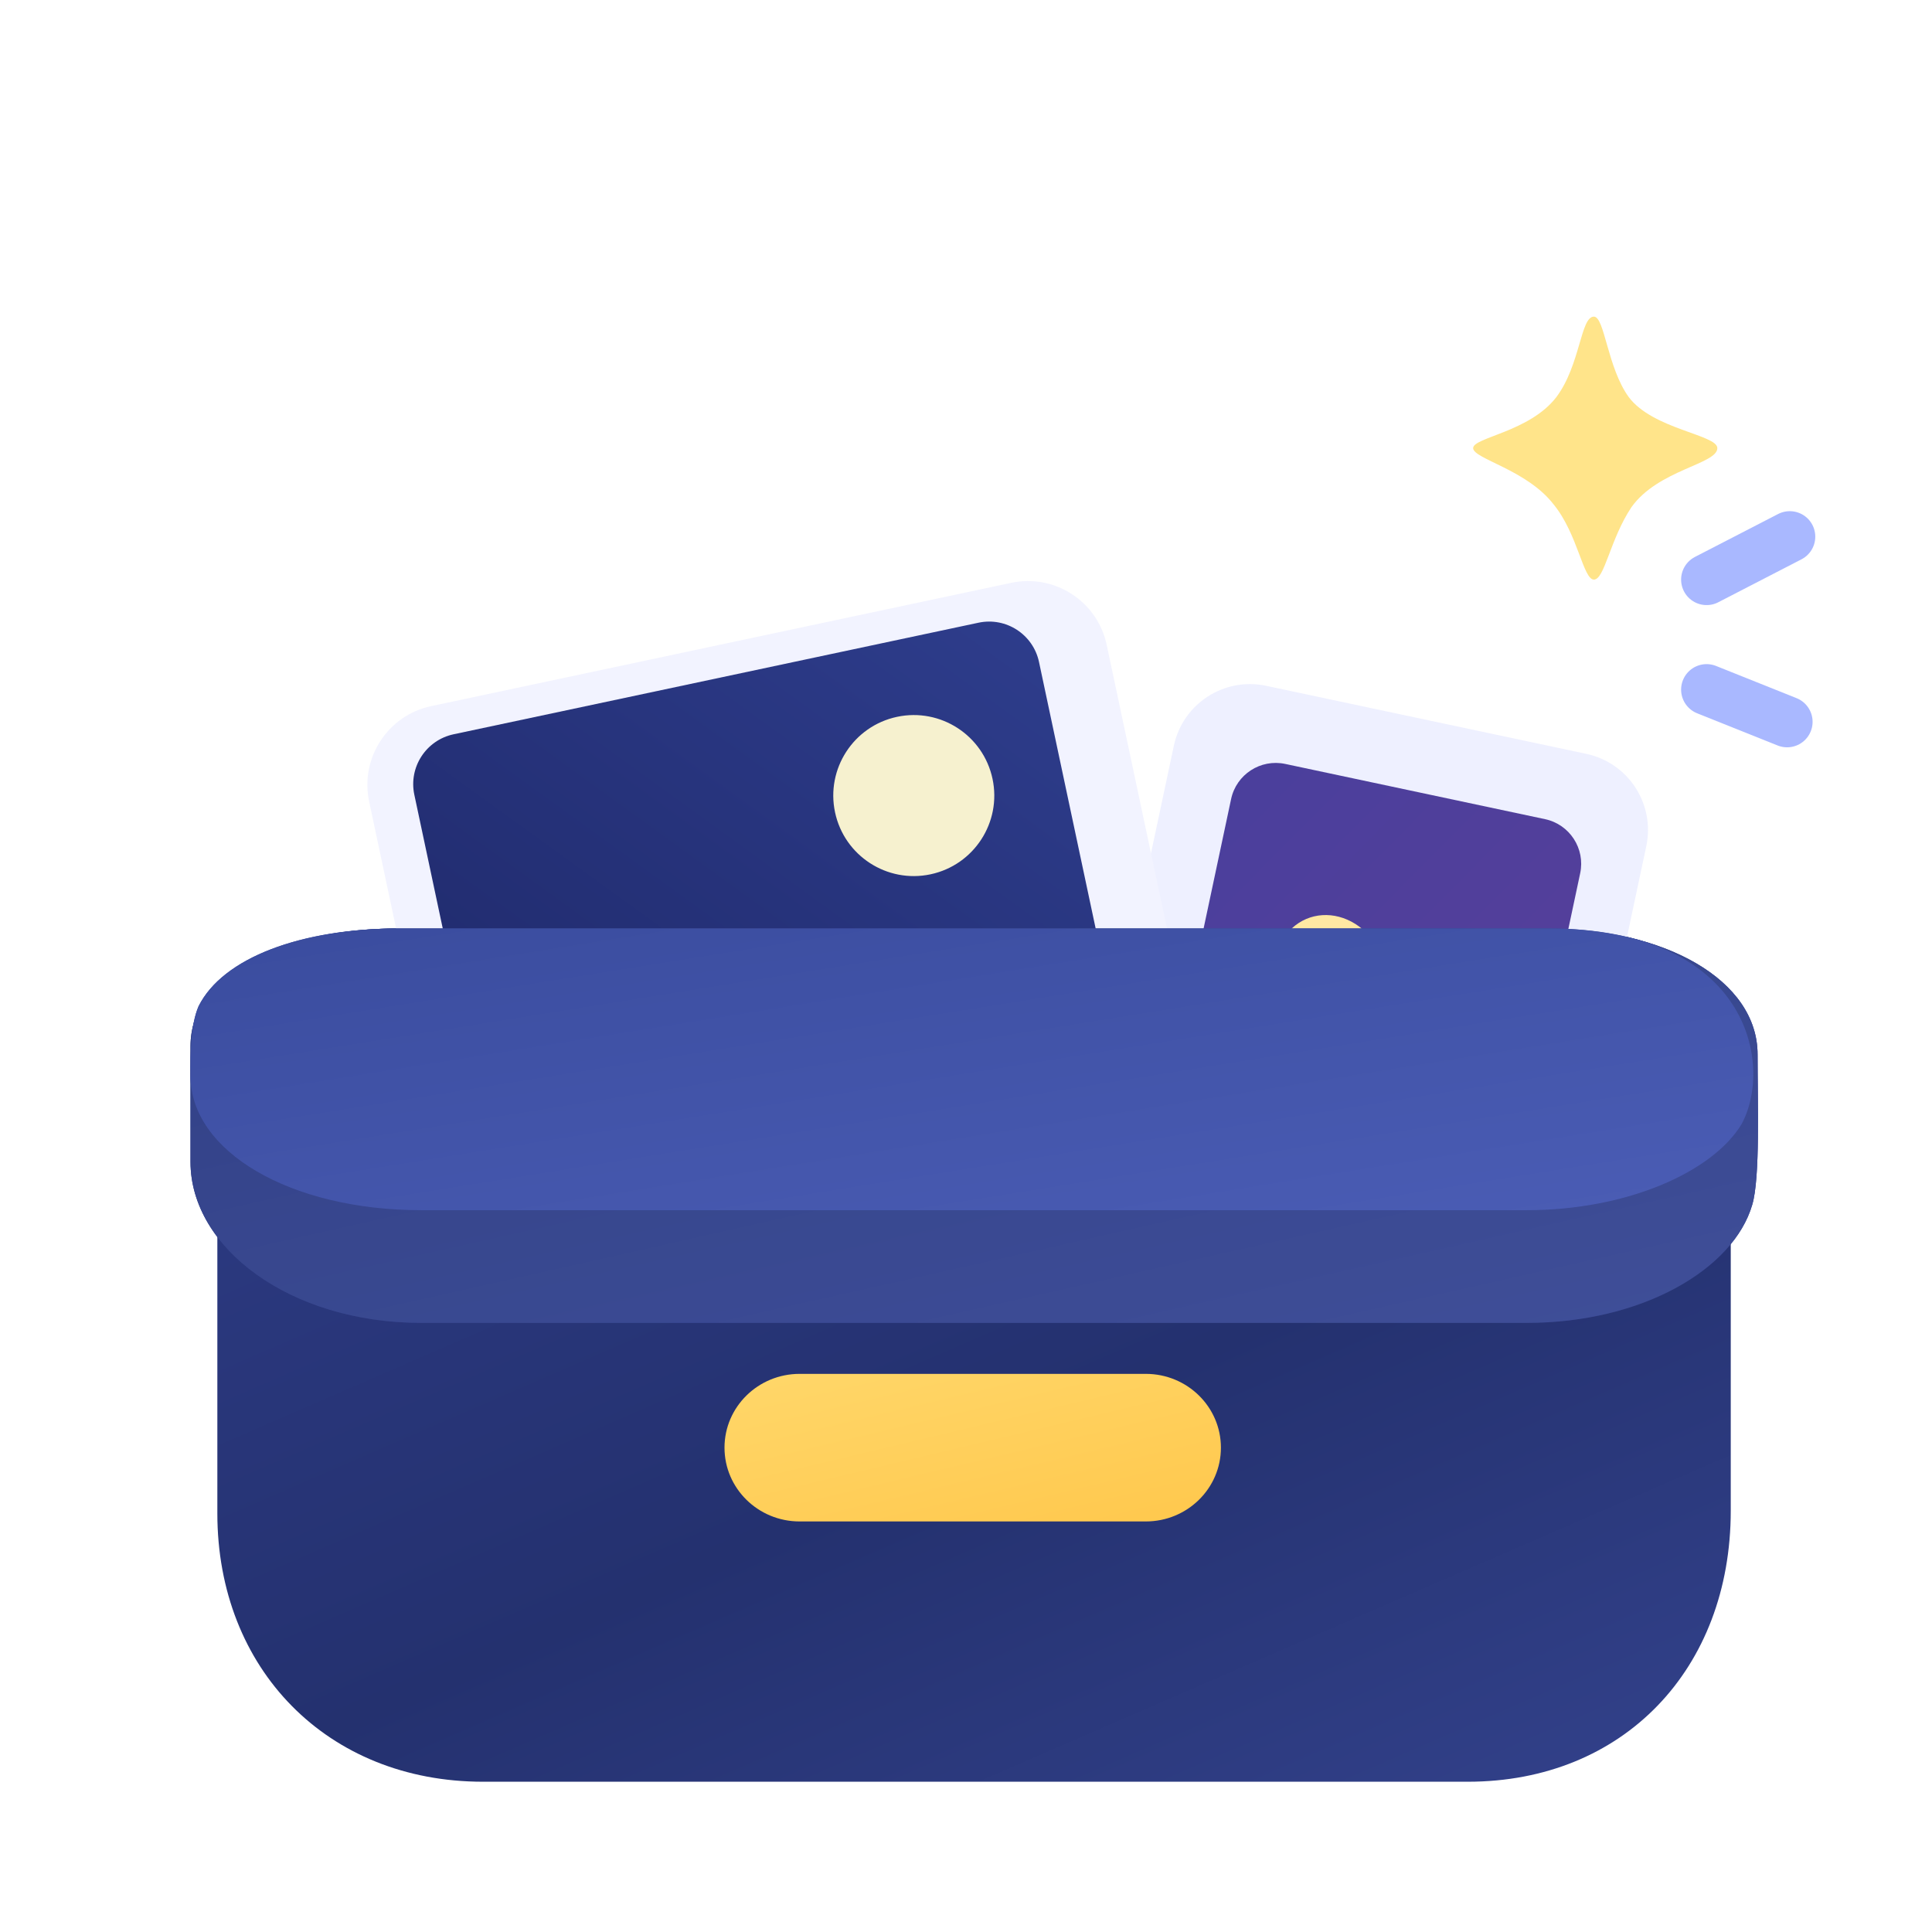
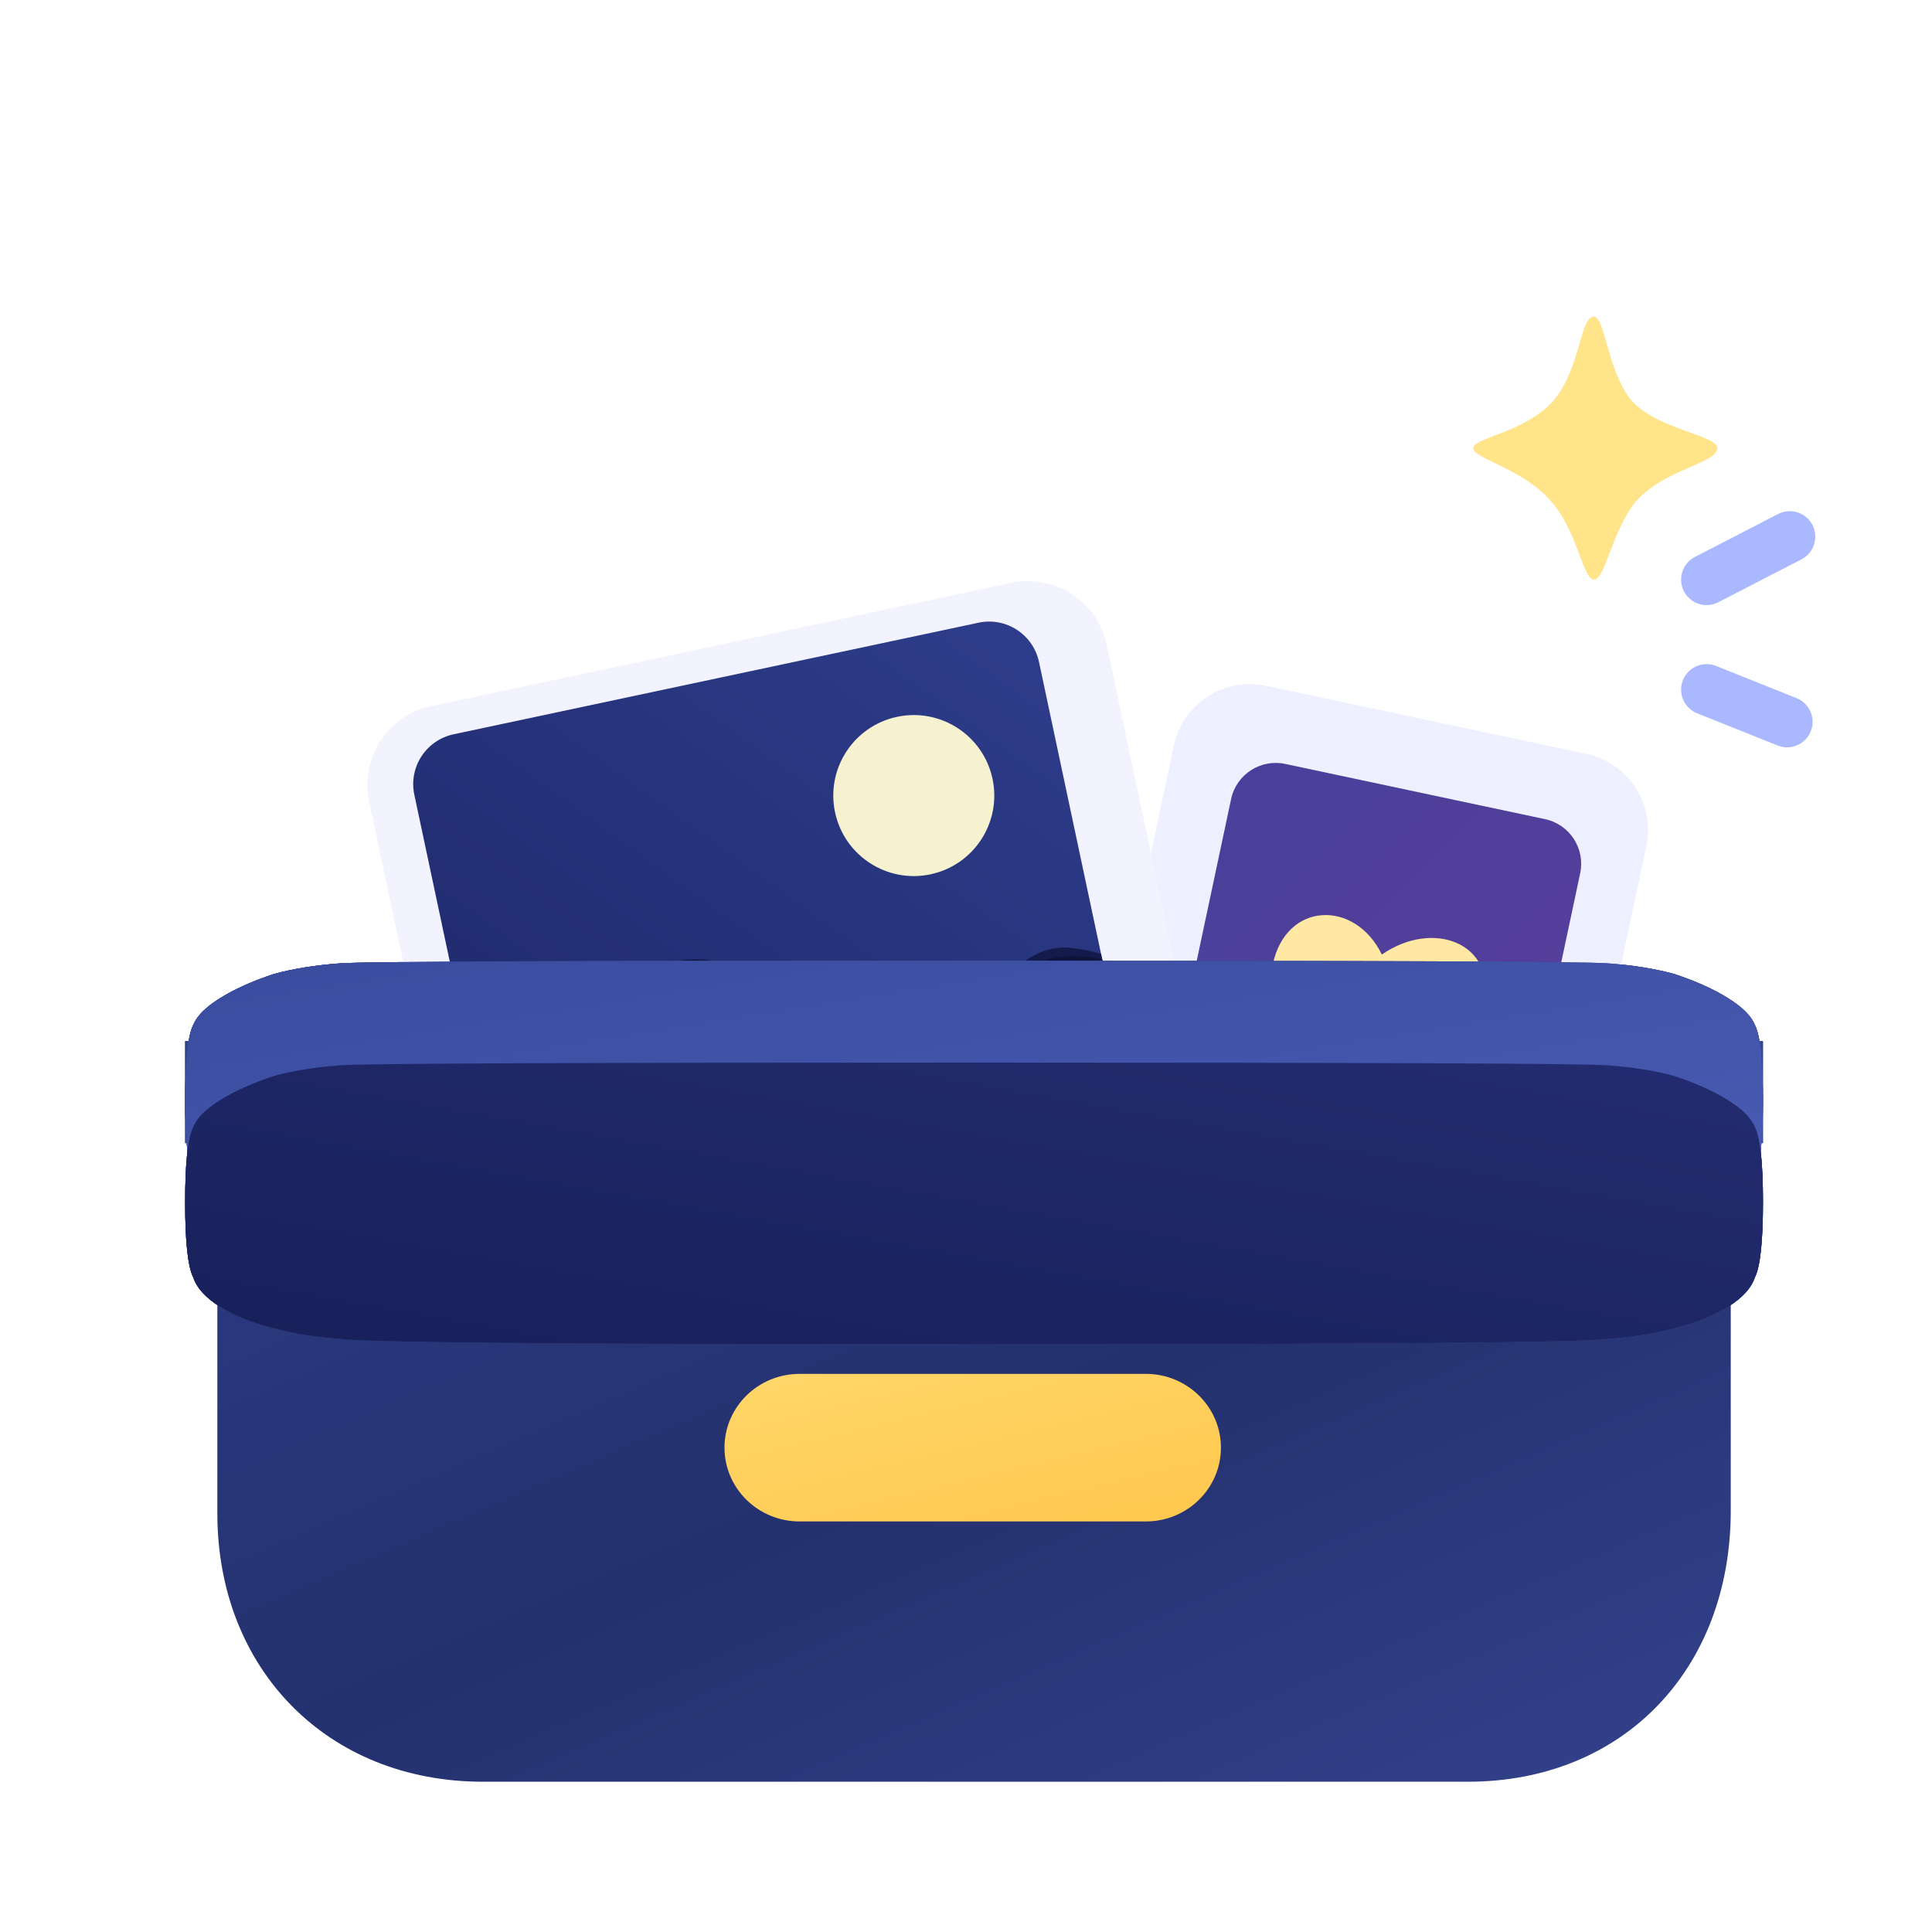
<svg xmlns="http://www.w3.org/2000/svg" viewBox="260 155 720 720" role="img" aria-label="Schuhkarton lädt">
  <defs>
    <linearGradient id="sk-lidTop" x1="0" y1="0" x2="0.9" y2="1">
      <stop stop-color="#3a4c9e" />
      <stop offset="1" stop-color="#4a5cb4" />
    </linearGradient>
    <linearGradient id="sk-lidInside" x1="0" y1="1" x2="1" y2="0">
      <stop stop-color="#18205a" />
      <stop offset="1" stop-color="#232c70" />
    </linearGradient>
    <linearGradient id="sk-rim" x1="0" y1="0" x2="0.7" y2="1">
      <stop stop-color="#33438e" />
      <stop offset="1" stop-color="#2a387c" />
    </linearGradient>
    <linearGradient id="sk-box" x1="0" y1="0" x2="1" y2="1">
      <stop stop-color="#2c3a82" />
      <stop offset="0.5" stop-color="#24316f" />
      <stop offset="1" stop-color="#33428c" />
    </linearGradient>
    <linearGradient id="sk-slot" x1="0" y1="0" x2="0.8" y2="1">
      <stop stop-color="#ffd76a" />
      <stop offset="1" stop-color="#ffc94f" />
    </linearGradient>
    <linearGradient id="sk-sky" x1="0" y1="1" x2="1" y2="0">
      <stop stop-color="#1b2462" />
      <stop offset="1" stop-color="#2e3d8c" />
    </linearGradient>
    <linearGradient id="sk-mountains" x1="0" y1="0" x2="1" y2="1">
      <stop stop-color="#0e1540" />
      <stop offset="1" stop-color="#1a2258" />
    </linearGradient>
    <linearGradient id="sk-heartBg" x1="0" y1="0" x2="1" y2="1">
      <stop stop-color="#4a3f9c" />
      <stop offset="1" stop-color="#5a3f9a" />
    </linearGradient>
    <clipPath id="sk-scene">
      <rect x="429" y="405" width="238" height="260" rx="19" />
    </clipPath>
    <clipPath id="sk-inbox">
      <rect x="260" y="155" width="720" height="640" />
    </clipPath>
  </defs>
  <style>
    .p1, .p2, .star, .rays { transform-box: fill-box; transform-origin: center; animation: 3.2s infinite both; }
    .p1 { animation-name: sk-p1; }
    .p2 { animation-name: sk-p2; }
    .star { animation-name: sk-star; }
    .rays { animation-name: sk-rays; }
    .lid-still { display: none; }
    @keyframes sk-p1 {
-       0%, 9% { transform: translateY(260px); animation-timing-function: cubic-bezier(.2, .8, .3, 1.2); }
-       21%, 36% { transform: none; animation-timing-function: ease-in; }
-       56%, 100% { transform: translateY(260px); }
+       0%, 17% { transform: translateY(260px); animation-timing-function: cubic-bezier(.2, .8, .3, 1.2); }
+       29%, 41% { transform: none; animation-timing-function: ease-in; }
+       51%, 100% { transform: translateY(260px); }
    }
    @keyframes sk-p2 {
-       0%, 11% { transform: translateY(240px); animation-timing-function: cubic-bezier(.2, .8, .3, 1.25); }
-       24%, 33% { transform: none; animation-timing-function: ease-in; }
-       53%, 100% { transform: translateY(240px); }
+       0%, 19% { transform: translateY(240px); animation-timing-function: cubic-bezier(.2, .8, .3, 1.25); }
+       31%, 39% { transform: none; animation-timing-function: ease-in; }
+       49%, 100% { transform: translateY(240px); }
    }
    @keyframes sk-star {
-       0%, 17% { transform: scale(0) rotate(-90deg); opacity: 0; animation-timing-function: cubic-bezier(.2, .8, .3, 1.4); }
-       26%, 34% { transform: none; opacity: 1; }
-       44%, 100% { transform: scale(0) rotate(45deg); opacity: 0; }
+       0%, 26% { transform: scale(0) rotate(-90deg); opacity: 0; animation-timing-function: cubic-bezier(.2, .8, .3, 1.4); }
+       33%, 39% { transform: none; opacity: 1; }
+       47%, 100% { transform: scale(0) rotate(45deg); opacity: 0; }
    }
    @keyframes sk-rays {
-       0%, 22% { transform: scale(.2); opacity: 0; animation-timing-function: ease-out; }
-       29%, 34% { transform: none; opacity: 1; }
-       42%, 100% { transform: scale(.2); opacity: 0; }
+       0%, 29% { transform: scale(.2); opacity: 0; animation-timing-function: ease-out; }
+       34%, 39% { transform: none; opacity: 1; }
+       45%, 100% { transform: scale(.2); opacity: 0; }
    }
    @media (prefers-reduced-motion: reduce) {
      .p1, .p2, .star, .rays { animation: none; }
      .lid-move { display: none; }
      .lid-still { display: inline; }
    }
  </style>
-   <g class="lid-still">
-     <path fill="url(#sk-lidTop)" d="M306 479C286 451 298 401 322 367C339 341 363 321 401 307L672 222C719 207 740 207 760 220C781 236 795 265 784 294C773 326 745 359 694 392L408 493C357 510 326 515 306 479Z" />
-     <path fill="url(#sk-lidInside)" d="M324 459C339 420 393 400 463 381L722 307C755 297 773 289 783 299C776 331 740 361 694 392L406 493C361 511 338 507 324 484C320 476 320 468 324 459Z" />
+   <path fill="url(#sk-rim)" d="M341 567C341 540 374 526 415 526H831C872 526 905 542 905 571C905 598 870 626 823 626H423C376 626 341 599 341 567Z" />
+   <path fill="#141a4a" d="M368 566C372 548 399 544 432 544H833C858 544 880 555 880 569C880 583 862 592 835 593H406C381 592 368 581 368 566Z" />
+   <g class="lid lid-still">
+     <g fill="url(#sk-lidTop)">
+       <path d="M329 391Q329 442 329 446Q330 451 331 456Q331 460 333 465Q334 469 337 473Q339 477 341 481Q344 485 347 488Q350 492 354 495Q357 498 361 501Q365 503 369 505Q373 507 378 509Q382 510 387 511Q392 512 396 512Q401 513 623 513Q845 513 850 512Q854 512 859 511Q864 510 868 509Q873 507 877 505Q881 503 885 501Q889 498 892 495Q896 492 899 488Q902 485 905 481Q907 477 909 473Q912 469 913 465Q915 460 915 456Q916 451 917 446Q917 442 917 391Q917 339 917 335Q916 330 915 326Q915 321 913 317Q912 312 909 308Q907 304 905 300Q902 296 899 293Q896 289 892 286Q889 283 885 281Q881 278 877 276Q873 274 868 272Q864 271 859 270Q854 269 850 269Q845 268 623 268Q401 268 396 269Q392 269 387 270Q382 271 378 272Q373 274 369 276Q365 278 361 281Q357 283 354 286Q350 289 347 293Q344 296 341 300Q339 304 337 308Q334 312 333 317Q331 321 331 326Q330 330 329 335Q329 339 329 391Z" />
+       <path d="M329 398Q329 449 329 454Q330 458 331 463Q331 467 333 472Q334 476 337 480Q339 485 341 488Q344 492 347 496Q350 499 354 502Q357 505 361 508Q365 511 369 513Q373 515 378 516Q382 518 387 519Q392 519 396 520Q401 520 623 520Q845 520 850 520Q854 519 859 519Q864 518 868 516Q873 515 877 513Q881 511 885 508Q889 505 892 502Q896 499 899 496Q902 492 905 488Q907 485 909 480Q912 476 913 472Q915 467 915 463Q916 458 917 454Q917 449 917 398Q917 347 917 342Q916 337 915 333Q915 328 913 324Q912 320 909 315Q907 311 905 307Q902 304 899 300Q896 297 892 293Q889 290 885 288Q881 285 877 283Q873 281 868 280Q864 278 859 277Q854 276 850 276Q845 276 623 276Q401 276 396 276Q392 276 387 277Q382 278 378 280Q373 281 369 283Q365 285 361 288Q357 290 354 293Q350 297 347 300Q344 304 341 307Q339 311 337 315Q334 320 333 324Q331 328 331 333Q330 337 329 342Q329 347 329 398Z" />
+       <path d="M329 442L917 442L917 449L329 449Z" />
+     </g>
+     <g fill="#000" opacity=".15">
+       <path d="M329 391Q329 442 329 446Q330 451 331 456Q331 460 333 465Q334 469 337 473Q339 477 341 481Q344 485 347 488Q350 492 354 495Q357 498 361 501Q365 503 369 505Q373 507 378 509Q382 510 387 511Q392 512 396 512Q401 513 623 513Q845 513 850 512Q854 512 859 511Q864 510 868 509Q873 507 877 505Q881 503 885 501Q889 498 892 495Q896 492 899 488Q902 485 905 481Q907 477 909 473Q912 469 913 465Q915 460 915 456Q916 451 917 446Q917 442 917 391Q917 339 917 335Q916 330 915 326Q915 321 913 317Q912 312 909 308Q907 304 905 300Q902 296 899 293Q896 289 892 286Q889 283 885 281Q881 278 877 276Q873 274 868 272Q864 271 859 270Q854 269 850 269Q845 268 623 268Q401 268 396 269Q392 269 387 270Q382 271 378 272Q373 274 369 276Q365 278 361 281Q357 283 354 286Q350 289 347 293Q344 296 341 300Q339 304 337 308Q334 312 333 317Q331 321 331 326Q330 330 329 335Q329 339 329 391Z" />
+       <path d="M329 398Q329 449 329 454Q330 458 331 463Q331 467 333 472Q334 476 337 480Q339 485 341 488Q344 492 347 496Q350 499 354 502Q357 505 361 508Q365 511 369 513Q373 515 378 516Q382 518 387 519Q392 519 396 520Q401 520 623 520Q845 520 850 520Q854 519 859 519Q864 518 868 516Q873 515 877 513Q881 511 885 508Q889 505 892 502Q896 499 899 496Q902 492 905 488Q907 485 909 480Q912 476 913 472Q915 467 915 463Q916 458 917 454Q917 449 917 398Q917 347 917 342Q916 337 915 333Q915 328 913 324Q912 320 909 315Q907 311 905 307Q902 304 899 300Q896 297 892 293Q889 290 885 288Q881 285 877 283Q873 281 868 280Q864 278 859 277Q854 276 850 276Q845 276 623 276Q401 276 396 276Q392 276 387 277Q382 278 378 280Q373 281 369 283Q365 285 361 288Q357 290 354 293Q350 297 347 300Q344 304 341 307Q339 311 337 315Q334 320 333 324Q331 328 331 333Q330 337 329 342Q329 347 329 398Z" />
+       <path d="M329 442L917 442L917 449L329 449Z" />
+     </g>
+     <path fill="url(#sk-lidInside)" d="M329 398Q329 449 329 454Q330 458 331 463Q331 467 333 472Q334 476 337 480Q339 485 341 488Q344 492 347 496Q350 499 354 502Q357 505 361 508Q365 511 369 513Q373 515 378 516Q382 518 387 519Q392 519 396 520Q401 520 623 520Q845 520 850 520Q854 519 859 519Q864 518 868 516Q873 515 877 513Q881 511 885 508Q889 505 892 502Q896 499 899 496Q902 492 905 488Q907 485 909 480Q912 476 913 472Q915 467 915 463Q916 458 917 454Q917 449 917 398Q917 347 917 342Q916 337 915 333Q915 328 913 324Q912 320 909 315Q907 311 905 307Q902 304 899 300Q896 297 892 293Q889 290 885 288Q881 285 877 283Q873 281 868 280Q864 278 859 277Q854 276 850 276Q845 276 623 276Q401 276 396 276Q392 276 387 277Q382 278 378 280Q373 281 369 283Q365 285 361 288Q357 290 354 293Q350 297 347 300Q344 304 341 307Q339 311 337 315Q334 320 333 324Q331 328 331 333Q330 337 329 342Q329 347 329 398Z" />
  </g>
  <g class="lid-move">
    <g>
-       <animate attributeName="display" dur="3.2s" repeatCount="indefinite" calcMode="discrete" keyTimes="0;0.1;0.52" values="none;inline;none" />
+       <animate attributeName="display" dur="3.2s" repeatCount="indefinite" calcMode="discrete" keyTimes="0;0.065;0.622" values="none;inline;none" />
      <g id="sk-lidMove">
-         <path fill="url(#sk-lidTop)" d="M331 545C331 560 331 574 331 588C331 620 368 648 417 648C554.3 648 691.7 648 829 648C872 648 906 628 913 604C916 594 915 566 915 548C915 520 880 501 837 501C694.3 501 551.7 501 409 501C366 501 331 517 331 545Z">
-           <animate attributeName="d" dur="3.2s" repeatCount="indefinite" calcMode="spline" keyTimes="0;0.04;0.1;0.19;0.31;0.52;0.66;1" keySplines="0 0 1 1;.4 0 1 .8;0 .3 .3 1;0 0 1 1;.45 0 .8 .55;.2 .45 .4 1;0 0 1 1" values="M331 545C331 560 331 574 331 588C331 620 368 648 417 648C554.3 648 691.7 648 829 648C872 648 906 628 913 604C916 594 915 566 915 548C915 520 880 501 837 501C694.3 501 551.7 501 409 501C366 501 331 517 331 545Z;M331 545C331 560 331 574 331 588C331 620 368 648 417 648C554.3 648 691.7 648 829 648C872 648 906 628 913 604C916 594 915 566 915 548C915 520 880 501 837 501C694.3 501 551.7 501 409 501C366 501 331 517 331 545Z;M331 503.6C331 505.4 331 507.1 331 508.8C331 512.6 368 516 417 516C554.3 516 691.7 516 829 516C872 516 906 513.6 913 510.7C916 509.5 915 506.2 915 504C915 500.6 880 498.4 837 498.4C694.3 498.4 551.7 498.4 409 498.4C366 498.4 331 500.3 331 503.6Z;M306 479C286 451 298 401 322 367C339 341 363 321 401 307C491.3 278.7 581.7 250.3 672 222C719 207 740 207 760 220C781 236 795 265 784 294C773 326 745 359 694 392C598.7 425.7 503.3 459.3 408 493C357 510 326 515 306 479Z;M306 479C286 451 298 401 322 367C339 341 363 321 401 307C491.3 278.7 581.7 250.3 672 222C719 207 740 207 760 220C781 236 795 265 784 294C773 326 745 359 694 392C598.7 425.7 503.3 459.3 408 493C357 510 326 515 306 479Z;M331 503.6C331 505.4 331 507.1 331 508.8C331 512.6 368 516 417 516C554.3 516 691.7 516 829 516C872 516 906 513.6 913 510.7C916 509.5 915 506.2 915 504C915 500.6 880 498.4 837 498.4C694.3 498.4 551.7 498.4 409 498.4C366 498.4 331 500.3 331 503.6Z;M331 545C331 560 331 574 331 588C331 620 368 648 417 648C554.3 648 691.7 648 829 648C872 648 906 628 913 604C916 594 915 566 915 548C915 520 880 501 837 501C694.3 501 551.7 501 409 501C366 501 331 517 331 545Z;M331 545C331 560 331 574 331 588C331 620 368 648 417 648C554.3 648 691.7 648 829 648C872 648 906 628 913 604C916 594 915 566 915 548C915 520 880 501 837 501C694.3 501 551.7 501 409 501C366 501 331 517 331 545Z" />
-         </path>
-         <path fill="#000" opacity=".16" d="M331 545C331 560 331 574 331 588C331 620 368 648 417 648C554.3 648 691.7 648 829 648C872 648 906 628 913 604C916 594 915 566 915 548C915 520 880 501 837 501C694.3 501 551.7 501 409 501C366 501 331 517 331 545Z">
-           <animate attributeName="d" dur="3.2s" repeatCount="indefinite" calcMode="spline" keyTimes="0;0.04;0.1;0.19;0.31;0.52;0.66;1" keySplines="0 0 1 1;.4 0 1 .8;0 .3 .3 1;0 0 1 1;.45 0 .8 .55;.2 .45 .4 1;0 0 1 1" values="M331 545C331 560 331 574 331 588C331 620 368 648 417 648C554.3 648 691.7 648 829 648C872 648 906 628 913 604C916 594 915 566 915 548C915 520 880 501 837 501C694.3 501 551.7 501 409 501C366 501 331 517 331 545Z;M331 545C331 560 331 574 331 588C331 620 368 648 417 648C554.3 648 691.7 648 829 648C872 648 906 628 913 604C916 594 915 566 915 548C915 520 880 501 837 501C694.3 501 551.7 501 409 501C366 501 331 517 331 545Z;M331 503.6C331 505.4 331 507.1 331 508.8C331 512.6 368 516 417 516C554.3 516 691.7 516 829 516C872 516 906 513.6 913 510.7C916 509.5 915 506.2 915 504C915 500.6 880 498.4 837 498.4C694.3 498.4 551.7 498.4 409 498.4C366 498.4 331 500.3 331 503.6Z;M306 479C286 451 298 401 322 367C339 341 363 321 401 307C491.3 278.7 581.7 250.3 672 222C719 207 740 207 760 220C781 236 795 265 784 294C773 326 745 359 694 392C598.7 425.7 503.3 459.3 408 493C357 510 326 515 306 479Z;M306 479C286 451 298 401 322 367C339 341 363 321 401 307C491.3 278.7 581.7 250.3 672 222C719 207 740 207 760 220C781 236 795 265 784 294C773 326 745 359 694 392C598.7 425.7 503.3 459.3 408 493C357 510 326 515 306 479Z;M331 503.6C331 505.4 331 507.1 331 508.8C331 512.6 368 516 417 516C554.3 516 691.7 516 829 516C872 516 906 513.6 913 510.7C916 509.5 915 506.2 915 504C915 500.6 880 498.4 837 498.4C694.3 498.4 551.7 498.4 409 498.4C366 498.4 331 500.3 331 503.6Z;M331 545C331 560 331 574 331 588C331 620 368 648 417 648C554.3 648 691.7 648 829 648C872 648 906 628 913 604C916 594 915 566 915 548C915 520 880 501 837 501C694.3 501 551.7 501 409 501C366 501 331 517 331 545Z;M331 545C331 560 331 574 331 588C331 620 368 648 417 648C554.3 648 691.7 648 829 648C872 648 906 628 913 604C916 594 915 566 915 548C915 520 880 501 837 501C694.3 501 551.7 501 409 501C366 501 331 517 331 545Z" />
-           <animate attributeName="opacity" dur="3.2s" repeatCount="indefinite" keyTimes="0;0.1;0.19;0.31;0.52;1" values=".16;.16;0;0;.16;.16" />
-         </path>
-         <path fill="url(#sk-lidTop)" d="M331 556C331 584 368 606 417 606C554.3 606 691.7 606 829 606C866 606 898 592 909 574C921 552 912 501 837 501C694.3 501 551.7 501 409 501C372 501 343 512 334 530C331 537 331 547 331 556Z">
-           <animate attributeName="d" dur="3.2s" repeatCount="indefinite" calcMode="spline" keyTimes="0;0.04;0.1;0.19;0.31;0.52;0.66;1" keySplines="0 0 1 1;.4 0 1 .8;0 .3 .3 1;0 0 1 1;.45 0 .8 .55;.2 .45 .4 1;0 0 1 1" values="M331 556C331 584 368 606 417 606C554.3 606 691.7 606 829 606C866 606 898 592 909 574C921 552 912 501 837 501C694.3 501 551.7 501 409 501C372 501 343 512 334 530C331 537 331 547 331 556Z;M331 556C331 584 368 606 417 606C554.3 606 691.7 606 829 606C866 606 898 592 909 574C921 552 912 501 837 501C694.3 501 551.7 501 409 501C372 501 343 512 334 530C331 537 331 547 331 556Z;M331 499.7C331 500.6 368 501.2 417 501.2C554.3 501.2 691.7 501.2 829 501.2C866 501.2 898 500.8 909 500.3C921 499.6 912 498.1 837 498.1C694.3 498.1 551.7 498.1 409 498.1C372 498.1 343 498.4 334 499C331 499.2 331 499.5 331 499.7Z;M324 459C339 420 393 400 463 381C549.3 356.3 635.7 331.7 722 307C755 297 773 289 783 299C776 331 740 361 694 392C598 425.7 502 459.3 406 493C361 511 338 507 324 484C320 476 320 468 324 459Z;M324 459C339 420 393 400 463 381C549.3 356.3 635.7 331.7 722 307C755 297 773 289 783 299C776 331 740 361 694 392C598 425.7 502 459.3 406 493C361 511 338 507 324 484C320 476 320 468 324 459Z;M331 499.7C331 500.6 368 501.2 417 501.2C554.3 501.2 691.7 501.2 829 501.2C866 501.2 898 500.8 909 500.3C921 499.6 912 498.1 837 498.1C694.3 498.1 551.7 498.1 409 498.1C372 498.1 343 498.4 334 499C331 499.2 331 499.5 331 499.7Z;M331 556C331 584 368 606 417 606C554.3 606 691.7 606 829 606C866 606 898 592 909 574C921 552 912 501 837 501C694.3 501 551.7 501 409 501C372 501 343 512 334 530C331 537 331 547 331 556Z;M331 556C331 584 368 606 417 606C554.3 606 691.7 606 829 606C866 606 898 592 909 574C921 552 912 501 837 501C694.3 501 551.7 501 409 501C372 501 343 512 334 530C331 537 331 547 331 556Z" />
-           <animate attributeName="visibility" dur="3.2s" repeatCount="indefinite" calcMode="discrete" keyTimes="0;0.1;0.52" values="visible;hidden;visible" />
-         </path>
-         <path fill="url(#sk-lidInside)" d="M331 556C331 584 368 606 417 606C554.3 606 691.7 606 829 606C866 606 898 592 909 574C921 552 912 501 837 501C694.3 501 551.7 501 409 501C372 501 343 512 334 530C331 537 331 547 331 556Z" visibility="hidden">
-           <animate attributeName="d" dur="3.2s" repeatCount="indefinite" calcMode="spline" keyTimes="0;0.04;0.1;0.19;0.31;0.52;0.66;1" keySplines="0 0 1 1;.4 0 1 .8;0 .3 .3 1;0 0 1 1;.45 0 .8 .55;.2 .45 .4 1;0 0 1 1" values="M331 556C331 584 368 606 417 606C554.3 606 691.7 606 829 606C866 606 898 592 909 574C921 552 912 501 837 501C694.3 501 551.7 501 409 501C372 501 343 512 334 530C331 537 331 547 331 556Z;M331 556C331 584 368 606 417 606C554.3 606 691.7 606 829 606C866 606 898 592 909 574C921 552 912 501 837 501C694.3 501 551.7 501 409 501C372 501 343 512 334 530C331 537 331 547 331 556Z;M331 499.7C331 500.6 368 501.2 417 501.2C554.3 501.2 691.7 501.2 829 501.2C866 501.2 898 500.8 909 500.3C921 499.6 912 498.1 837 498.1C694.3 498.1 551.7 498.1 409 498.1C372 498.1 343 498.4 334 499C331 499.2 331 499.5 331 499.7Z;M324 459C339 420 393 400 463 381C549.3 356.3 635.7 331.7 722 307C755 297 773 289 783 299C776 331 740 361 694 392C598 425.7 502 459.3 406 493C361 511 338 507 324 484C320 476 320 468 324 459Z;M324 459C339 420 393 400 463 381C549.3 356.3 635.7 331.7 722 307C755 297 773 289 783 299C776 331 740 361 694 392C598 425.7 502 459.3 406 493C361 511 338 507 324 484C320 476 320 468 324 459Z;M331 499.7C331 500.6 368 501.2 417 501.2C554.3 501.2 691.7 501.2 829 501.2C866 501.2 898 500.8 909 500.3C921 499.6 912 498.1 837 498.1C694.3 498.1 551.7 498.1 409 498.1C372 498.1 343 498.4 334 499C331 499.2 331 499.5 331 499.7Z;M331 556C331 584 368 606 417 606C554.3 606 691.7 606 829 606C866 606 898 592 909 574C921 552 912 501 837 501C694.3 501 551.7 501 409 501C372 501 343 512 334 530C331 537 331 547 331 556Z;M331 556C331 584 368 606 417 606C554.3 606 691.7 606 829 606C866 606 898 592 909 574C921 552 912 501 837 501C694.3 501 551.7 501 409 501C372 501 343 512 334 530C331 537 331 547 331 556Z" />
-           <animate attributeName="visibility" dur="3.2s" repeatCount="indefinite" calcMode="discrete" keyTimes="0;0.1;0.52" values="hidden;visible;hidden" />
-         </path>
+         <g fill="url(#sk-lidTop)">
+           <g id="sk-lidShape">
+             <path id="sk-lidT" d="M329 565Q329 543 332 537Q334 532 342 527Q350 522 362 518Q373 515 387 514Q401 513 623 513Q845 513 859 514Q873 515 884 518Q896 522 904 527Q912 532 914 537Q917 543 917 565Q917 587 914 593Q912 599 904 604Q896 609 884 612Q873 615 859 616Q845 618 623 618Q401 618 387 616Q373 615 362 612Q350 609 342 604Q334 599 332 593Q329 587 329 565Z">
+               <animate attributeName="d" dur="3.2s" repeatCount="indefinite" keyTimes="0;0.05;0.059;0.065;0.068;0.086;0.103;0.121;0.139;0.157;0.174;0.192;0.21;0.53;0.551;0.573;0.594;0.615;0.622;0.634;0.636;0.657;0.679;0.7;0.735;0.77;1" values="M329 565Q329 543 332 537Q334 532 342 527Q350 522 362 518Q373 515 387 514Q401 513 623 513Q845 513 859 514Q873 515 884 518Q896 522 904 527Q912 532 914 537Q917 543 917 565Q917 587 914 593Q912 599 904 604Q896 609 884 612Q873 615 859 616Q845 618 623 618Q401 618 387 616Q373 615 362 612Q350 609 342 604Q334 599 332 593Q329 587 329 565Z;M329 565Q329 543 332 537Q334 532 342 527Q350 522 362 518Q373 515 387 514Q401 513 623 513Q845 513 859 514Q873 515 884 518Q896 522 904 527Q912 532 914 537Q917 543 917 565Q917 587 914 593Q912 599 904 604Q896 609 884 612Q873 615 859 616Q845 618 623 618Q401 618 387 616Q373 615 362 612Q350 609 342 604Q334 599 332 593Q329 587 329 565Z;M329 513Q329 513 332 513Q334 513 342 513Q350 513 362 513Q373 513 387 513Q401 513 623 513Q845 513 859 513Q873 513 884 513Q896 513 904 513Q912 513 914 513Q917 513 917 513Q917 513 914 513Q912 513 904 513Q896 513 884 513Q873 513 859 513Q845 513 623 513Q401 513 387 513Q373 513 362 513Q350 513 342 513Q334 513 332 513Q329 513 329 513Z;M329 481Q329 494 332 498Q334 501 342 504Q350 507 362 509Q373 511 387 512Q401 513 623 513Q845 513 859 512Q873 511 884 509Q896 507 904 504Q912 501 914 498Q917 494 917 481Q917 467 914 464Q912 460 904 457Q896 454 884 452Q873 450 859 449Q845 449 623 449Q401 449 387 449Q373 450 362 452Q350 454 342 457Q334 460 332 464Q329 467 329 481Z;M329 468Q329 487 332 492Q334 497 342 501Q350 505 362 508Q373 511 387 512Q401 513 623 513Q845 513 859 512Q873 511 884 508Q896 505 904 501Q912 497 914 492Q917 487 917 468Q917 450 914 445Q912 440 904 436Q896 431 884 429Q873 426 859 425Q845 424 623 424Q401 424 387 425Q373 426 362 429Q350 431 342 436Q334 440 332 445Q329 450 329 468Z;M329 413Q329 455 332 466Q334 477 342 486Q350 496 362 502Q373 508 387 511Q401 513 623 513Q845 513 859 511Q873 508 884 502Q896 496 904 486Q912 477 914 466Q917 455 917 413Q917 372 914 361Q912 350 904 340Q896 331 884 325Q873 319 859 316Q845 314 623 314Q401 314 387 316Q373 319 362 325Q350 331 342 340Q334 350 332 361Q329 372 329 413Z;M329 394Q329 444 332 457Q334 470 342 481Q350 492 362 500Q373 507 387 510Q401 513 623 513Q845 513 859 510Q873 507 884 500Q896 492 904 481Q912 470 914 457Q917 444 917 394Q917 344 914 330Q912 317 904 306Q896 295 884 287Q873 280 859 277Q845 275 623 275Q401 275 387 277Q373 280 362 287Q350 295 342 306Q334 317 332 330Q329 344 329 394Z;M329 389Q329 441 332 455Q334 468 342 480Q350 492 362 499Q373 507 387 510Q401 513 623 513Q845 513 859 510Q873 507 884 499Q896 492 904 480Q912 468 914 455Q917 441 917 389Q917 337 914 324Q912 310 904 298Q896 287 884 279Q873 271 859 268Q845 266 623 266Q401 266 387 268Q373 271 362 279Q350 287 342 298Q334 310 332 324Q329 337 329 389Z;M329 389Q329 441 332 455Q334 468 342 480Q350 492 362 499Q373 507 387 510Q401 513 623 513Q845 513 859 510Q873 507 884 499Q896 492 904 480Q912 468 914 455Q917 441 917 389Q917 337 914 323Q912 309 904 298Q896 286 884 278Q873 270 859 267Q845 265 623 265Q401 265 387 267Q373 270 362 278Q350 286 342 298Q334 309 332 323Q329 337 329 389Z;M329 389Q329 441 332 455Q334 468 342 480Q350 492 362 499Q373 507 387 510Q401 513 623 513Q845 513 859 510Q873 507 884 499Q896 492 904 480Q912 468 914 455Q917 441 917 389Q917 337 914 323Q912 309 904 298Q896 286 884 278Q873 270 859 268Q845 265 623 265Q401 265 387 268Q373 270 362 278Q350 286 342 298Q334 309 332 323Q329 337 329 389Z;M329 389Q329 441 332 455Q334 468 342 480Q350 492 362 499Q373 507 387 510Q401 513 623 513Q845 513 859 510Q873 507 884 499Q896 492 904 480Q912 468 914 455Q917 441 917 389Q917 337 914 324Q912 310 904 298Q896 287 884 279Q873 271 859 268Q845 266 623 266Q401 266 387 268Q373 271 362 279Q350 287 342 298Q334 310 332 324Q329 337 329 389Z;M329 390Q329 441 332 455Q334 469 342 480Q350 492 362 500Q373 507 387 510Q401 513 623 513Q845 513 859 510Q873 507 884 500Q896 492 904 480Q912 469 914 455Q917 441 917 390Q917 339 914 325Q912 311 904 300Q896 288 884 280Q873 273 859 270Q845 267 623 267Q401 267 387 270Q373 273 362 280Q350 288 342 300Q334 311 332 325Q329 339 329 390Z;M329 391Q329 442 332 455Q334 469 342 480Q350 492 362 500Q373 507 387 510Q401 513 623 513Q845 513 859 510Q873 507 884 500Q896 492 904 480Q912 469 914 455Q917 442 917 391Q917 339 914 326Q912 312 904 301Q896 289 884 282Q873 274 859 271Q845 268 623 268Q401 268 387 271Q373 274 362 282Q350 289 342 301Q334 312 332 326Q329 339 329 391Z;M329 391Q329 442 332 455Q334 469 342 480Q350 492 362 500Q373 507 387 510Q401 513 623 513Q845 513 859 510Q873 507 884 500Q896 492 904 480Q912 469 914 455Q917 442 917 391Q917 339 914 326Q912 312 904 301Q896 289 884 282Q873 274 859 271Q845 268 623 268Q401 268 387 271Q373 274 362 282Q350 289 342 301Q334 312 332 326Q329 339 329 391Z;M329 391Q329 442 332 456Q334 469 342 481Q350 492 362 500Q373 507 387 510Q401 513 623 513Q845 513 859 510Q873 507 884 500Q896 492 904 481Q912 469 914 456Q917 442 917 391Q917 340 914 326Q912 313 904 301Q896 290 884 282Q873 275 859 272Q845 269 623 269Q401 269 387 272Q373 275 362 282Q350 290 342 301Q334 313 332 326Q329 340 329 391Z;M329 394Q329 444 332 457Q334 470 342 481Q350 493 362 500Q373 507 387 510Q401 513 623 513Q845 513 859 510Q873 507 884 500Q896 493 904 481Q912 470 914 457Q917 444 917 394Q917 344 914 331Q912 318 904 306Q896 295 884 288Q873 280 859 278Q845 275 623 275Q401 275 387 278Q373 280 362 288Q350 295 342 306Q334 318 332 331Q329 344 329 394Z;M329 408Q329 452 332 463Q334 475 342 485Q350 495 362 501Q373 508 387 510Q401 513 623 513Q845 513 859 510Q873 508 884 501Q896 495 904 485Q912 475 914 463Q917 452 917 408Q917 364 914 352Q912 340 904 330Q896 321 884 314Q873 307 859 305Q845 303 623 303Q401 303 387 305Q373 307 362 314Q350 321 342 330Q334 340 332 352Q329 364 329 408Z;M329 455Q329 479 332 486Q334 492 342 498Q350 503 362 507Q373 510 387 511Q401 513 623 513Q845 513 859 511Q873 510 884 507Q896 503 904 498Q912 492 914 486Q917 479 917 455Q917 431 914 425Q912 419 904 413Q896 408 884 404Q873 401 859 399Q845 398 623 398Q401 398 387 399Q373 401 362 404Q350 408 342 413Q334 419 332 425Q329 431 329 455Z;M329 481Q329 494 332 498Q334 501 342 504Q350 507 362 509Q373 511 387 512Q401 513 623 513Q845 513 859 512Q873 511 884 509Q896 507 904 504Q912 501 914 498Q917 494 917 481Q917 467 914 464Q912 460 904 457Q896 454 884 452Q873 450 859 449Q845 449 623 449Q401 449 387 449Q373 450 362 452Q350 454 342 457Q334 460 332 464Q329 467 329 481Z;M329 513Q329 513 332 513Q334 513 342 513Q350 513 362 513Q373 513 387 513Q401 513 623 513Q845 513 859 513Q873 513 884 513Q896 513 904 513Q912 513 914 513Q917 513 917 513Q917 513 914 513Q912 513 904 513Q896 513 884 513Q873 513 859 513Q845 513 623 513Q401 513 387 513Q373 513 362 513Q350 513 342 513Q334 513 332 513Q329 513 329 513Z;M329 519Q329 516 332 516Q334 515 342 514Q350 514 362 513Q373 513 387 513Q401 513 623 513Q845 513 859 513Q873 513 884 513Q896 514 904 514Q912 515 914 516Q917 516 917 519Q917 521 914 522Q912 523 904 523Q896 524 884 524Q873 525 859 525Q845 525 623 525Q401 525 387 525Q373 525 362 524Q350 524 342 523Q334 523 332 522Q329 521 329 519Z;M329 552Q329 535 332 531Q334 527 342 523Q350 519 362 517Q373 514 387 514Q401 513 623 513Q845 513 859 514Q873 514 884 517Q896 519 904 523Q912 527 914 531Q917 535 917 552Q917 568 914 573Q912 577 904 581Q896 584 884 587Q873 589 859 590Q845 591 623 591Q401 591 387 590Q373 589 362 587Q350 584 342 581Q334 577 332 573Q329 568 329 552Z;M329 564Q329 542 332 537Q334 531 342 526Q350 521 362 518Q373 515 387 514Q401 513 623 513Q845 513 859 514Q873 515 884 518Q896 521 904 526Q912 531 914 537Q917 542 917 564Q917 585 914 590Q912 596 904 601Q896 606 884 609Q873 612 859 613Q845 614 623 614Q401 614 387 613Q373 612 362 609Q350 606 342 601Q334 596 332 590Q329 585 329 564Z;M329 565Q329 543 332 537Q334 532 342 527Q350 522 362 518Q373 515 387 514Q401 513 623 513Q845 513 859 514Q873 515 884 518Q896 522 904 527Q912 532 914 537Q917 543 917 565Q917 587 914 593Q912 599 904 604Q896 609 884 612Q873 615 859 616Q845 618 623 618Q401 618 387 616Q373 615 362 612Q350 609 342 604Q334 599 332 593Q329 587 329 565Z;M329 557Q329 539 332 534Q334 529 342 524Q350 520 362 517Q373 515 387 514Q401 513 623 513Q845 513 859 514Q873 515 884 517Q896 520 904 524Q912 529 914 534Q917 539 917 557Q917 576 914 581Q912 586 904 590Q896 594 884 597Q873 600 859 601Q845 602 623 602Q401 602 387 601Q373 600 362 597Q350 594 342 590Q334 586 332 581Q329 576 329 557Z;M329 565Q329 543 332 537Q334 532 342 527Q350 522 362 518Q373 515 387 514Q401 513 623 513Q845 513 859 514Q873 515 884 518Q896 522 904 527Q912 532 914 537Q917 543 917 565Q917 587 914 593Q912 599 904 604Q896 609 884 612Q873 615 859 616Q845 618 623 618Q401 618 387 616Q373 615 362 612Q350 609 342 604Q334 599 332 593Q329 587 329 565Z;M329 565Q329 543 332 537Q334 532 342 527Q350 522 362 518Q373 515 387 514Q401 513 623 513Q845 513 859 514Q873 515 884 518Q896 522 904 527Q912 532 914 537Q917 543 917 565Q917 587 914 593Q912 599 904 604Q896 609 884 612Q873 615 859 616Q845 618 623 618Q401 618 387 616Q373 615 362 612Q350 609 342 604Q334 599 332 593Q329 587 329 565Z" />
+             </path>
+             <path id="sk-lidL" d="M329 603Q329 581 332 575Q334 570 342 565Q350 560 362 556Q373 553 387 552Q401 551 623 551Q845 551 859 552Q873 553 884 556Q896 560 904 565Q912 570 914 575Q917 581 917 603Q917 625 914 631Q912 637 904 642Q896 647 884 650Q873 653 859 654Q845 656 623 656Q401 656 387 654Q373 653 362 650Q350 647 342 642Q334 637 332 631Q329 625 329 603Z">
+               <animate attributeName="d" dur="3.2s" repeatCount="indefinite" keyTimes="0;0.05;0.059;0.065;0.068;0.086;0.103;0.121;0.139;0.157;0.174;0.192;0.21;0.53;0.551;0.573;0.594;0.615;0.622;0.634;0.636;0.657;0.679;0.7;0.735;0.77;1" values="M329 603Q329 581 332 575Q334 570 342 565Q350 560 362 556Q373 553 387 552Q401 551 623 551Q845 551 859 552Q873 553 884 556Q896 560 904 565Q912 570 914 575Q917 581 917 603Q917 625 914 631Q912 637 904 642Q896 647 884 650Q873 653 859 654Q845 656 623 656Q401 656 387 654Q373 653 362 650Q350 647 342 642Q334 637 332 631Q329 625 329 603Z;M329 603Q329 581 332 575Q334 570 342 565Q350 560 362 556Q373 553 387 552Q401 551 623 551Q845 551 859 552Q873 553 884 556Q896 560 904 565Q912 570 914 575Q917 581 917 603Q917 625 914 631Q912 637 904 642Q896 647 884 650Q873 653 859 654Q845 656 623 656Q401 656 387 654Q373 653 362 650Q350 647 342 642Q334 637 332 631Q329 625 329 603Z;M329 555Q329 555 332 555Q334 555 342 555Q350 555 362 555Q373 555 387 555Q401 555 623 555Q845 555 859 555Q873 555 884 555Q896 555 904 555Q912 555 914 555Q917 555 917 555Q917 555 914 555Q912 555 904 555Q896 555 884 555Q873 555 859 555Q845 555 623 555Q401 555 387 555Q373 555 362 555Q350 555 342 555Q334 555 332 555Q329 555 329 555Z;M329 521Q329 535 332 538Q334 542 342 545Q350 548 362 550Q373 552 387 553Q401 553 623 553Q845 553 859 553Q873 552 884 550Q896 548 904 545Q912 542 914 538Q917 535 917 521Q917 508 914 504Q912 501 904 498Q896 495 884 493Q873 491 859 490Q845 489 623 489Q401 489 387 490Q373 491 362 493Q350 495 342 498Q334 501 332 504Q329 508 329 521Z;M329 507Q329 526 332 531Q334 536 342 540Q350 544 362 547Q373 550 387 551Q401 552 623 552Q845 552 859 551Q873 550 884 547Q896 544 904 540Q912 536 914 531Q917 526 917 507Q917 489 914 484Q912 479 904 475Q896 471 884 468Q873 465 859 464Q845 463 623 463Q401 463 387 464Q373 465 362 468Q350 471 342 475Q334 479 332 484Q329 489 329 507Z;M329 439Q329 480 332 491Q334 502 342 512Q350 521 362 527Q373 534 387 536Q401 538 623 538Q845 538 859 536Q873 534 884 527Q896 521 904 512Q912 502 914 491Q917 480 917 439Q917 397 914 386Q912 375 904 366Q896 356 884 350Q873 344 859 342Q845 339 623 339Q401 339 387 342Q373 344 362 350Q350 356 342 366Q334 375 332 386Q329 397 329 439Z;M329 405Q329 455 332 469Q334 482 342 493Q350 504 362 512Q373 519 387 522Q401 524 623 524Q845 524 859 522Q873 519 884 512Q896 504 904 493Q912 482 914 469Q917 455 917 405Q917 355 914 342Q912 329 904 318Q896 307 884 299Q873 292 859 289Q845 286 623 286Q401 286 387 289Q373 292 362 299Q350 307 342 318Q334 329 332 342Q329 355 329 405Z;M329 393Q329 445 332 458Q334 472 342 484Q350 495 362 503Q373 511 387 514Q401 516 623 516Q845 516 859 514Q873 511 884 503Q896 495 904 484Q912 472 914 458Q917 445 917 393Q917 341 914 327Q912 314 904 302Q896 290 884 283Q873 275 859 272Q845 269 623 269Q401 269 387 272Q373 275 362 283Q350 290 342 302Q334 314 332 327Q329 341 329 393Z;M329 389Q329 441 332 455Q334 469 342 481Q350 492 362 500Q373 508 387 511Q401 513 623 513Q845 513 859 511Q873 508 884 500Q896 492 904 481Q912 469 914 455Q917 441 917 389Q917 337 914 324Q912 310 904 298Q896 286 884 279Q873 271 859 268Q845 265 623 265Q401 265 387 268Q373 271 362 279Q350 286 342 298Q334 310 332 324Q329 337 329 389Z;M329 390Q329 442 332 456Q334 469 342 481Q350 493 362 500Q373 508 387 511Q401 514 623 514Q845 514 859 511Q873 508 884 500Q896 493 904 481Q912 469 914 456Q917 442 917 390Q917 338 914 324Q912 310 904 299Q896 287 884 279Q873 271 859 269Q845 266 623 266Q401 266 387 269Q373 271 362 279Q350 287 342 299Q334 310 332 324Q329 338 329 390Z;M329 393Q329 444 332 458Q334 472 342 484Q350 495 362 503Q373 511 387 513Q401 516 623 516Q845 516 859 513Q873 511 884 503Q896 495 904 484Q912 472 914 458Q917 444 917 393Q917 341 914 327Q912 313 904 302Q896 290 884 282Q873 274 859 272Q845 269 623 269Q401 269 387 272Q373 274 362 282Q350 290 342 302Q334 313 332 327Q329 341 329 393Z;M329 396Q329 448 332 461Q334 475 342 486Q350 498 362 506Q373 513 387 516Q401 519 623 519Q845 519 859 516Q873 513 884 506Q896 498 904 486Q912 475 914 461Q917 448 917 396Q917 345 914 331Q912 317 904 306Q896 294 884 287Q873 279 859 276Q845 273 623 273Q401 273 387 276Q373 279 362 287Q350 294 342 306Q334 317 332 331Q329 345 329 396Z;M329 398Q329 449 332 463Q334 476 342 488Q350 499 362 507Q373 515 387 517Q401 520 623 520Q845 520 859 517Q873 515 884 507Q896 499 904 488Q912 476 914 463Q917 449 917 398Q917 347 914 333Q912 320 904 308Q896 297 884 289Q873 281 859 278Q845 276 623 276Q401 276 387 278Q373 281 362 289Q350 297 342 308Q334 320 332 333Q329 347 329 398Z;M329 398Q329 449 332 463Q334 476 342 488Q350 499 362 507Q373 515 387 517Q401 520 623 520Q845 520 859 517Q873 515 884 507Q896 499 904 488Q912 476 914 463Q917 449 917 398Q917 347 914 333Q912 320 904 308Q896 297 884 289Q873 281 859 278Q845 276 623 276Q401 276 387 278Q373 281 362 289Q350 297 342 308Q334 320 332 333Q329 347 329 398Z;M329 399Q329 450 332 463Q334 477 342 488Q350 500 362 508Q373 515 387 518Q401 521 623 521Q845 521 859 518Q873 515 884 508Q896 500 904 488Q912 477 914 463Q917 450 917 399Q917 348 914 334Q912 321 904 309Q896 298 884 290Q873 282 859 280Q845 277 623 277Q401 277 387 280Q373 282 362 290Q350 298 342 309Q334 321 332 334Q329 348 329 399Z;M329 406Q329 456 332 469Q334 482 342 493Q350 504 362 512Q373 519 387 522Q401 525 623 525Q845 525 859 522Q873 519 884 512Q896 504 904 493Q912 482 914 469Q917 456 917 406Q917 356 914 343Q912 330 904 318Q896 307 884 300Q873 292 859 290Q845 287 623 287Q401 287 387 290Q373 292 362 300Q350 307 342 318Q334 330 332 343Q329 356 329 406Z;M329 430Q329 474 332 486Q334 497 342 507Q350 517 362 524Q373 530 387 533Q401 535 623 535Q845 535 859 533Q873 530 884 524Q896 517 904 507Q912 497 914 486Q917 474 917 430Q917 386 914 374Q912 363 904 353Q896 343 884 336Q873 330 859 327Q845 325 623 325Q401 325 387 327Q373 330 362 336Q350 343 342 353Q334 363 332 374Q329 386 329 430Z;M329 493Q329 517 332 523Q334 529 342 535Q350 540 362 544Q373 547 387 549Q401 550 623 550Q845 550 859 549Q873 547 884 544Q896 540 904 535Q912 529 914 523Q917 517 917 493Q917 469 914 462Q912 456 904 451Q896 445 884 442Q873 438 859 437Q845 435 623 435Q401 435 387 437Q373 438 362 442Q350 445 342 451Q334 456 332 462Q329 469 329 493Z;M329 521Q329 535 332 538Q334 542 342 545Q350 548 362 550Q373 552 387 553Q401 553 623 553Q845 553 859 553Q873 552 884 550Q896 548 904 545Q912 542 914 538Q917 535 917 521Q917 508 914 504Q912 501 904 498Q896 495 884 493Q873 491 859 490Q845 489 623 489Q401 489 387 490Q373 491 362 493Q350 495 342 498Q334 501 332 504Q329 508 329 521Z;M329 555Q329 555 332 555Q334 555 342 555Q350 555 362 555Q373 555 387 555Q401 555 623 555Q845 555 859 555Q873 555 884 555Q896 555 904 555Q912 555 914 555Q917 555 917 555Q917 555 914 555Q912 555 904 555Q896 555 884 555Q873 555 859 555Q845 555 623 555Q401 555 387 555Q373 555 362 555Q350 555 342 555Q334 555 332 555Q329 555 329 555Z;M329 561Q329 558 332 558Q334 557 342 556Q350 556 362 555Q373 555 387 555Q401 555 623 555Q845 555 859 555Q873 555 884 555Q896 556 904 556Q912 557 914 558Q917 558 917 561Q917 563 914 564Q912 565 904 565Q896 566 884 566Q873 567 859 567Q845 567 623 567Q401 567 387 567Q373 567 362 566Q350 566 342 565Q334 565 332 564Q329 563 329 561Z;M329 592Q329 575 332 571Q334 567 342 563Q350 559 362 557Q373 554 387 553Q401 553 623 553Q845 553 859 553Q873 554 884 557Q896 559 904 563Q912 567 914 571Q917 575 917 592Q917 608 914 613Q912 617 904 621Q896 624 884 627Q873 629 859 630Q845 631 623 631Q401 631 387 630Q373 629 362 627Q350 624 342 621Q334 617 332 613Q329 608 329 592Z;M329 602Q329 581 332 575Q334 569 342 564Q350 560 362 556Q373 553 387 552Q401 551 623 551Q845 551 859 552Q873 553 884 556Q896 560 904 564Q912 569 914 575Q917 581 917 602Q917 623 914 629Q912 634 904 639Q896 644 884 647Q873 650 859 651Q845 653 623 653Q401 653 387 651Q373 650 362 647Q350 644 342 639Q334 634 332 629Q329 623 329 602Z;M329 603Q329 581 332 575Q334 570 342 565Q350 560 362 556Q373 553 387 552Q401 551 623 551Q845 551 859 552Q873 553 884 556Q896 560 904 565Q912 570 914 575Q917 581 917 603Q917 625 914 631Q912 637 904 642Q896 647 884 650Q873 653 859 654Q845 656 623 656Q401 656 387 654Q373 653 362 650Q350 647 342 642Q334 637 332 631Q329 625 329 603Z;M329 596Q329 578 332 573Q334 568 342 564Q350 559 362 557Q373 554 387 553Q401 552 623 552Q845 552 859 553Q873 554 884 557Q896 559 904 564Q912 568 914 573Q917 578 917 596Q917 615 914 620Q912 625 904 629Q896 633 884 636Q873 639 859 640Q845 641 623 641Q401 641 387 640Q373 639 362 636Q350 633 342 629Q334 625 332 620Q329 615 329 596Z;M329 603Q329 581 332 575Q334 570 342 565Q350 560 362 556Q373 553 387 552Q401 551 623 551Q845 551 859 552Q873 553 884 556Q896 560 904 565Q912 570 914 575Q917 581 917 603Q917 625 914 631Q912 637 904 642Q896 647 884 650Q873 653 859 654Q845 656 623 656Q401 656 387 654Q373 653 362 650Q350 647 342 642Q334 637 332 631Q329 625 329 603Z;M329 603Q329 581 332 575Q334 570 342 565Q350 560 362 556Q373 553 387 552Q401 551 623 551Q845 551 859 552Q873 553 884 556Q896 560 904 565Q912 570 914 575Q917 581 917 603Q917 625 914 631Q912 637 904 642Q896 647 884 650Q873 653 859 654Q845 656 623 656Q401 656 387 654Q373 653 362 650Q350 647 342 642Q334 637 332 631Q329 625 329 603Z" />
+             </path>
+             <path d="M329 543L917 543L917 581L329 581Z">
+               <animate attributeName="d" dur="3.2s" repeatCount="indefinite" keyTimes="0;0.05;0.059;0.065;0.068;0.086;0.103;0.121;0.139;0.157;0.174;0.192;0.21;0.53;0.551;0.573;0.594;0.615;0.622;0.634;0.636;0.657;0.679;0.7;0.735;0.77;1" values="M329 543L917 543L917 581L329 581Z;M329 543L917 543L917 581L329 581Z;M329 513L917 513L917 555L329 555Z;M329 494L917 494L917 535L329 535Z;M329 487L917 487L917 526L329 526Z;M329 455L917 455L917 480L329 480Z;M329 444L917 444L917 455L329 455Z;M329 441L917 441L917 445L329 445Z;M329 441L917 441L917 441L329 441Z;M329 441L917 441L917 442L329 442Z;M329 441L917 441L917 444L329 444Z;M329 441L917 441L917 448L329 448Z;M329 442L917 442L917 449L329 449Z;M329 442L917 442L917 449L329 449Z;M329 442L917 442L917 450L329 450Z;M329 444L917 444L917 456L329 456Z;M329 452L917 452L917 474L329 474Z;M329 479L917 479L917 517L329 517Z;M329 494L917 494L917 535L329 535Z;M329 513L917 513L917 555L329 555Z;M329 516L917 516L917 558L329 558Z;M329 535L917 535L917 575L329 575Z;M329 542L917 542L917 581L329 581Z;M329 543L917 543L917 581L329 581Z;M329 539L917 539L917 578L329 578Z;M329 543L917 543L917 581L329 581Z;M329 543L917 543L917 581L329 581Z" />
+             </path>
+           </g>
+         </g>
+         <use href="#sk-lidShape" fill="#000" opacity=".15" />
+         <use href="#sk-lidT" fill="url(#sk-lidTop)">
+           <animate attributeName="visibility" dur="3.2s" repeatCount="indefinite" calcMode="discrete" keyTimes="0;0.059;0.622" values="visible;hidden;visible" />
+         </use>
+         <use href="#sk-lidL" fill="url(#sk-lidInside)">
+           <animate attributeName="visibility" dur="3.2s" repeatCount="indefinite" calcMode="discrete" keyTimes="0;0.059;0.622" values="hidden;visible;hidden" />
+         </use>
      </g>
    </g>
  </g>
-   <path fill="url(#sk-rim)" d="M341 567C341 540 374 526 415 526H831C872 526 905 542 905 571C905 598 870 626 823 626H423C376 626 341 599 341 567Z" />
-   <path fill="#141a4a" d="M368 566C372 548 399 544 432 544H833C858 544 880 555 880 569C880 583 862 592 835 593H406C381 592 368 581 368 566Z" />
  <g clip-path="url(#sk-inbox)">
    <g class="p2">
      <g transform="rotate(12 771 515)">
        <rect x="682" y="421" width="180" height="255" rx="29" fill="#eef0ff" />
        <rect x="707" y="448" width="133" height="208" rx="17" fill="url(#sk-heartBg)" />
        <path fill="#ffe8a3" d="M774 510C760 492 735 498 735 522C735 544 755 556 774 570C793 556 815 541 815 520C815 497 790 493 774 510Z" />
      </g>
    </g>
    <g class="p1">
      <g transform="rotate(-12 551 507)">
        <rect x="412" y="393" width="281" height="307" rx="30" fill="#f2f3ff" />
        <g clip-path="url(#sk-scene)">
          <rect x="429" y="405" width="238" height="260" rx="19" fill="url(#sk-sky)" />
          <circle cx="611" cy="463" r="30" fill="#f6f1cf" />
          <path fill="url(#sk-mountains)" d="M429 560C460 548 476 510 509 505C540 503 570 546 598 559C626 540 638 527 654 530C681 537 696 564 712 572L712 678H429Z" />
          <path fill="#080c2c" opacity="0.5" d="M570 561C604 568 619 532 651 533C678 535 699 564 712 576V678H570Z" />
        </g>
      </g>
    </g>
  </g>
  <path fill="url(#sk-box)" d="M341 572C356 592 388 603 419 603H827C862 603 891 589 905 572V718C905 777 865 819 807 819H440C382 819 341 777 341 719Z" />
  <path fill="url(#sk-rim)" d="M341 568C341 583 357 592 383 592H855C881 591 896 582 905 568V581C905 607 865 626 827 626H420C382 626 341 605 341 581Z" />
  <rect x="530" y="667" width="185" height="55" rx="28" fill="url(#sk-slot)" />
  <path class="star" fill="#ffe48a" d="M854 273C858 273 859 292 867 303C876 315 900 317 900 322C900 328 878 330 868 344C860 356 858 371 854 371C850 371 848 354 839 343C829 330 809 326 809 322C809 318 830 316 840 303C849 291 849 273 854 273Z" />
  <path class="rays" d="M896 371L927 355M896 412L926 424" fill="none" stroke="#a9b8ff" stroke-width="19" stroke-linecap="round" />
  <g class="lid-move">
    <g>
-       <animate attributeName="display" dur="3.2s" repeatCount="indefinite" calcMode="discrete" keyTimes="0;0.1;0.52" values="inline;none;inline" />
+       <animate attributeName="display" dur="3.2s" repeatCount="indefinite" calcMode="discrete" keyTimes="0;0.065;0.622" values="inline;none;inline" />
      <use href="#sk-lidMove" />
    </g>
  </g>
</svg>
